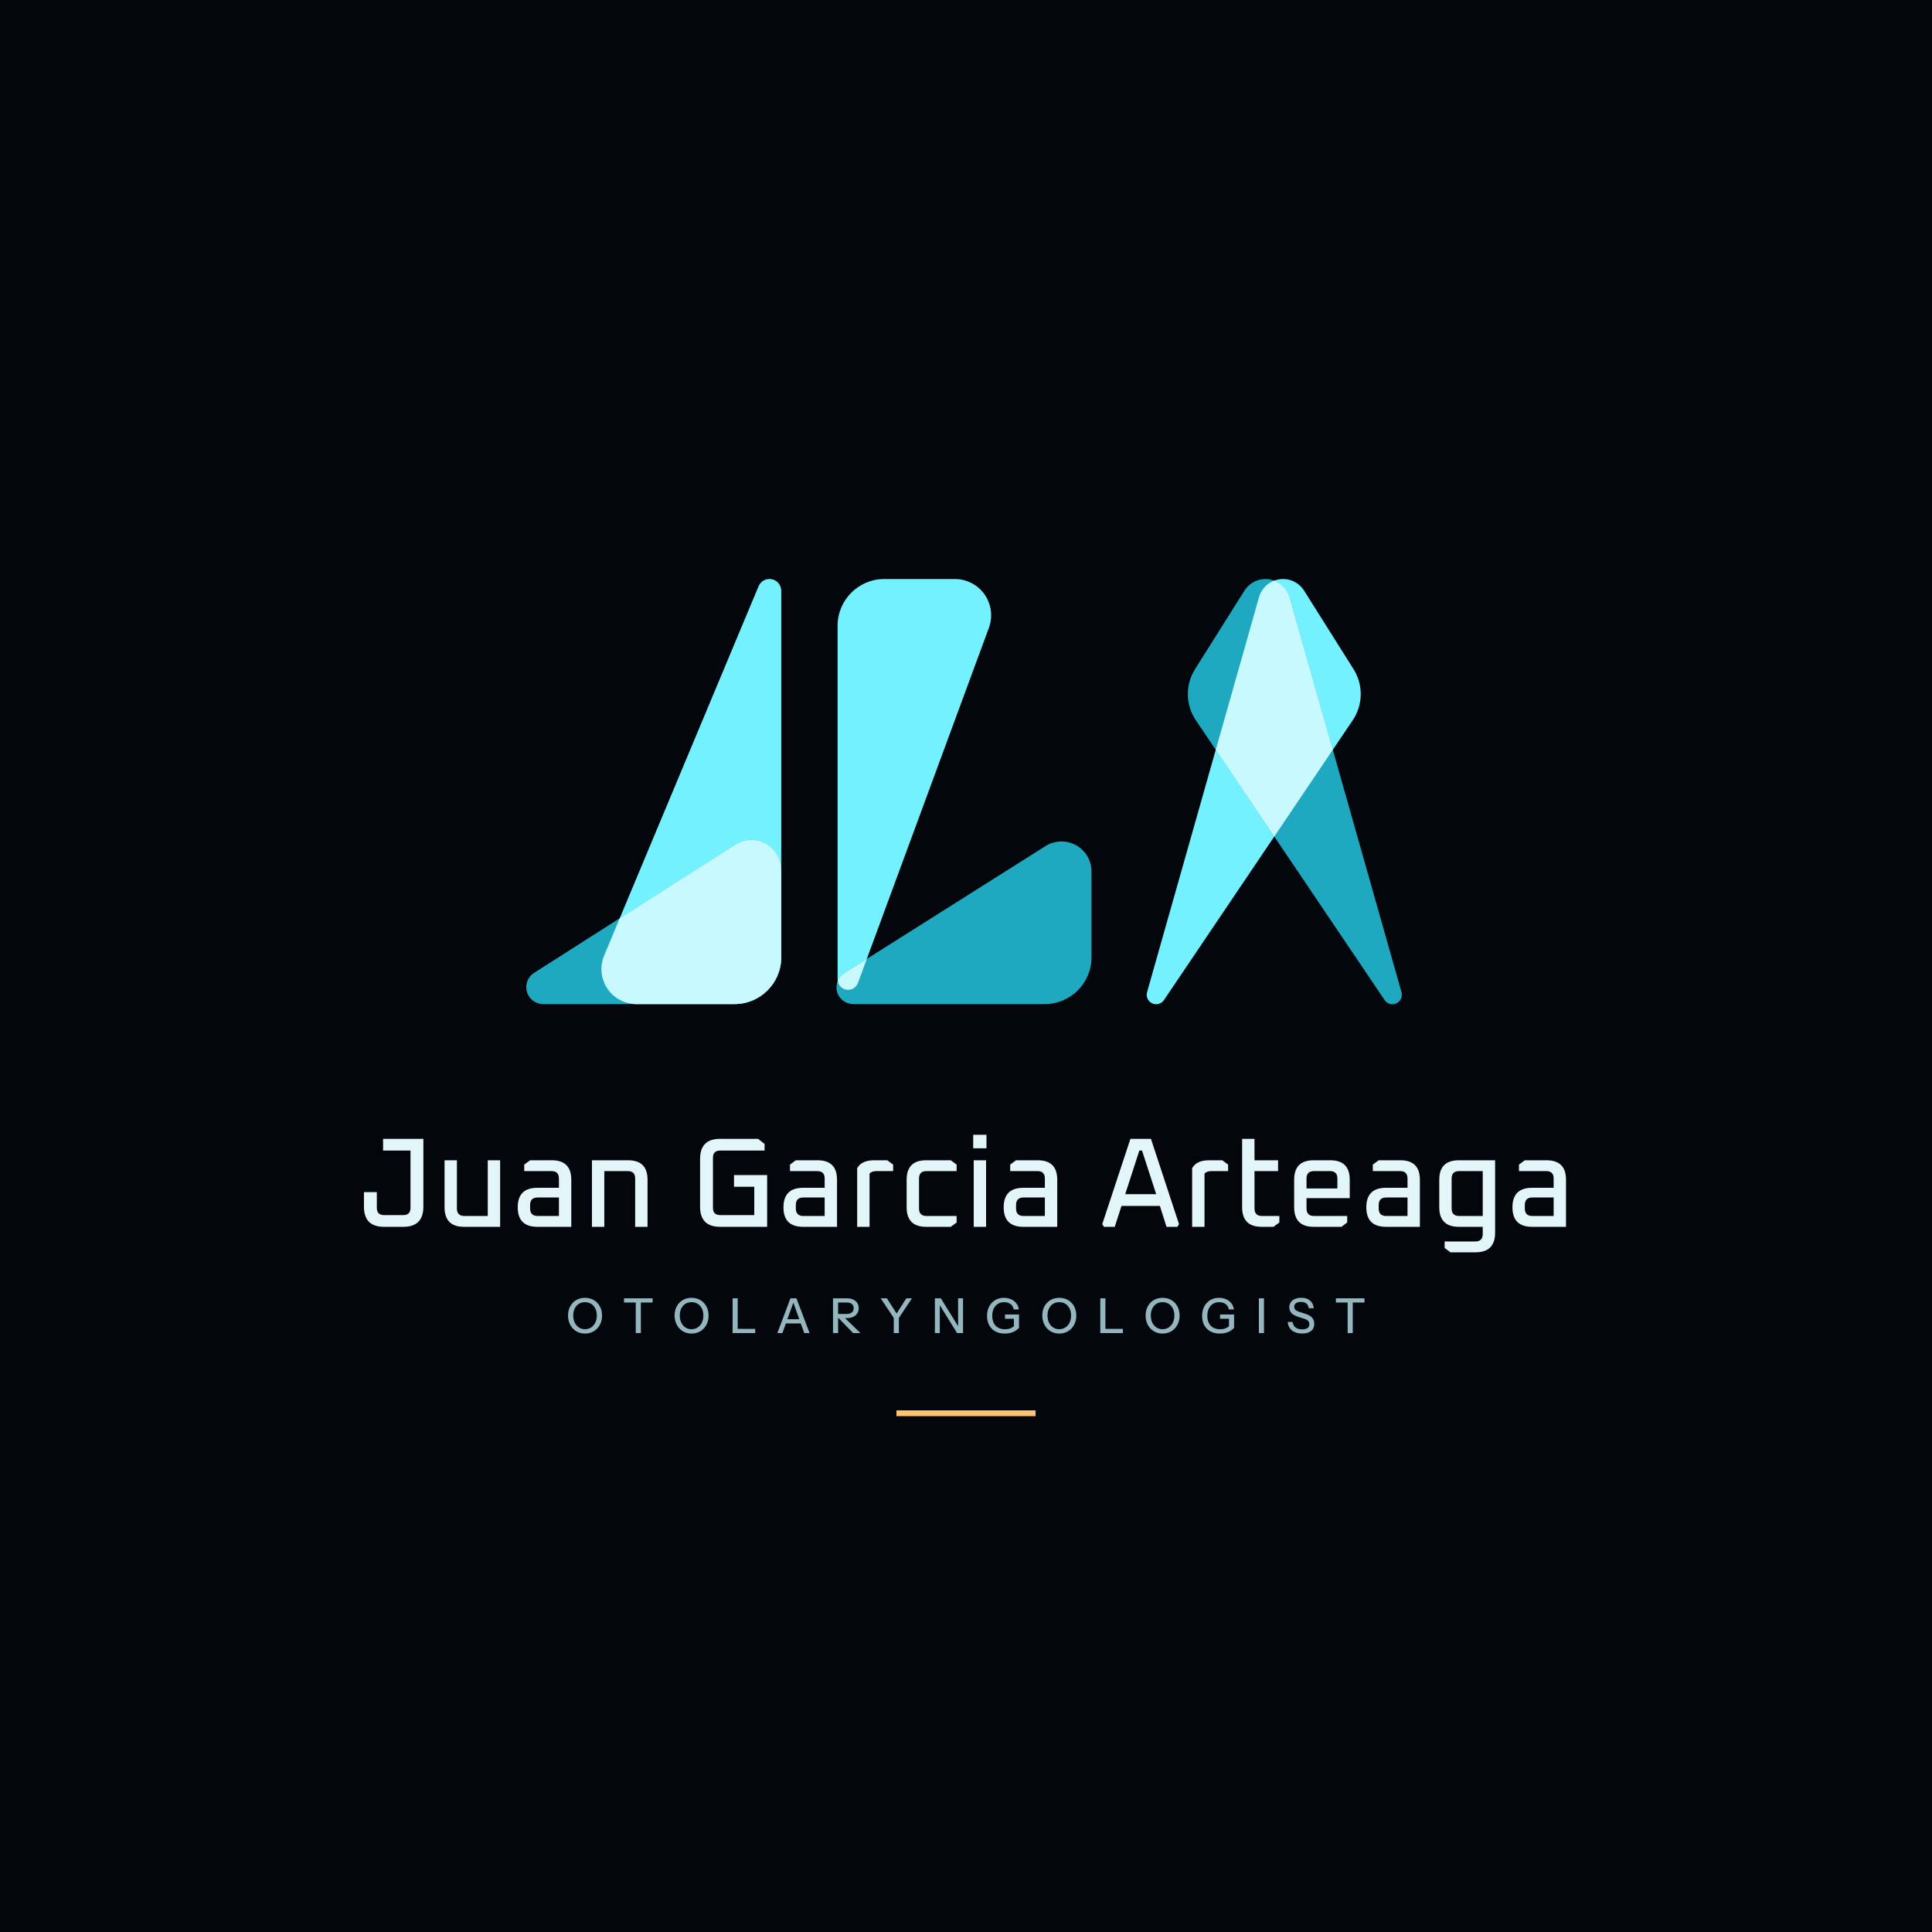
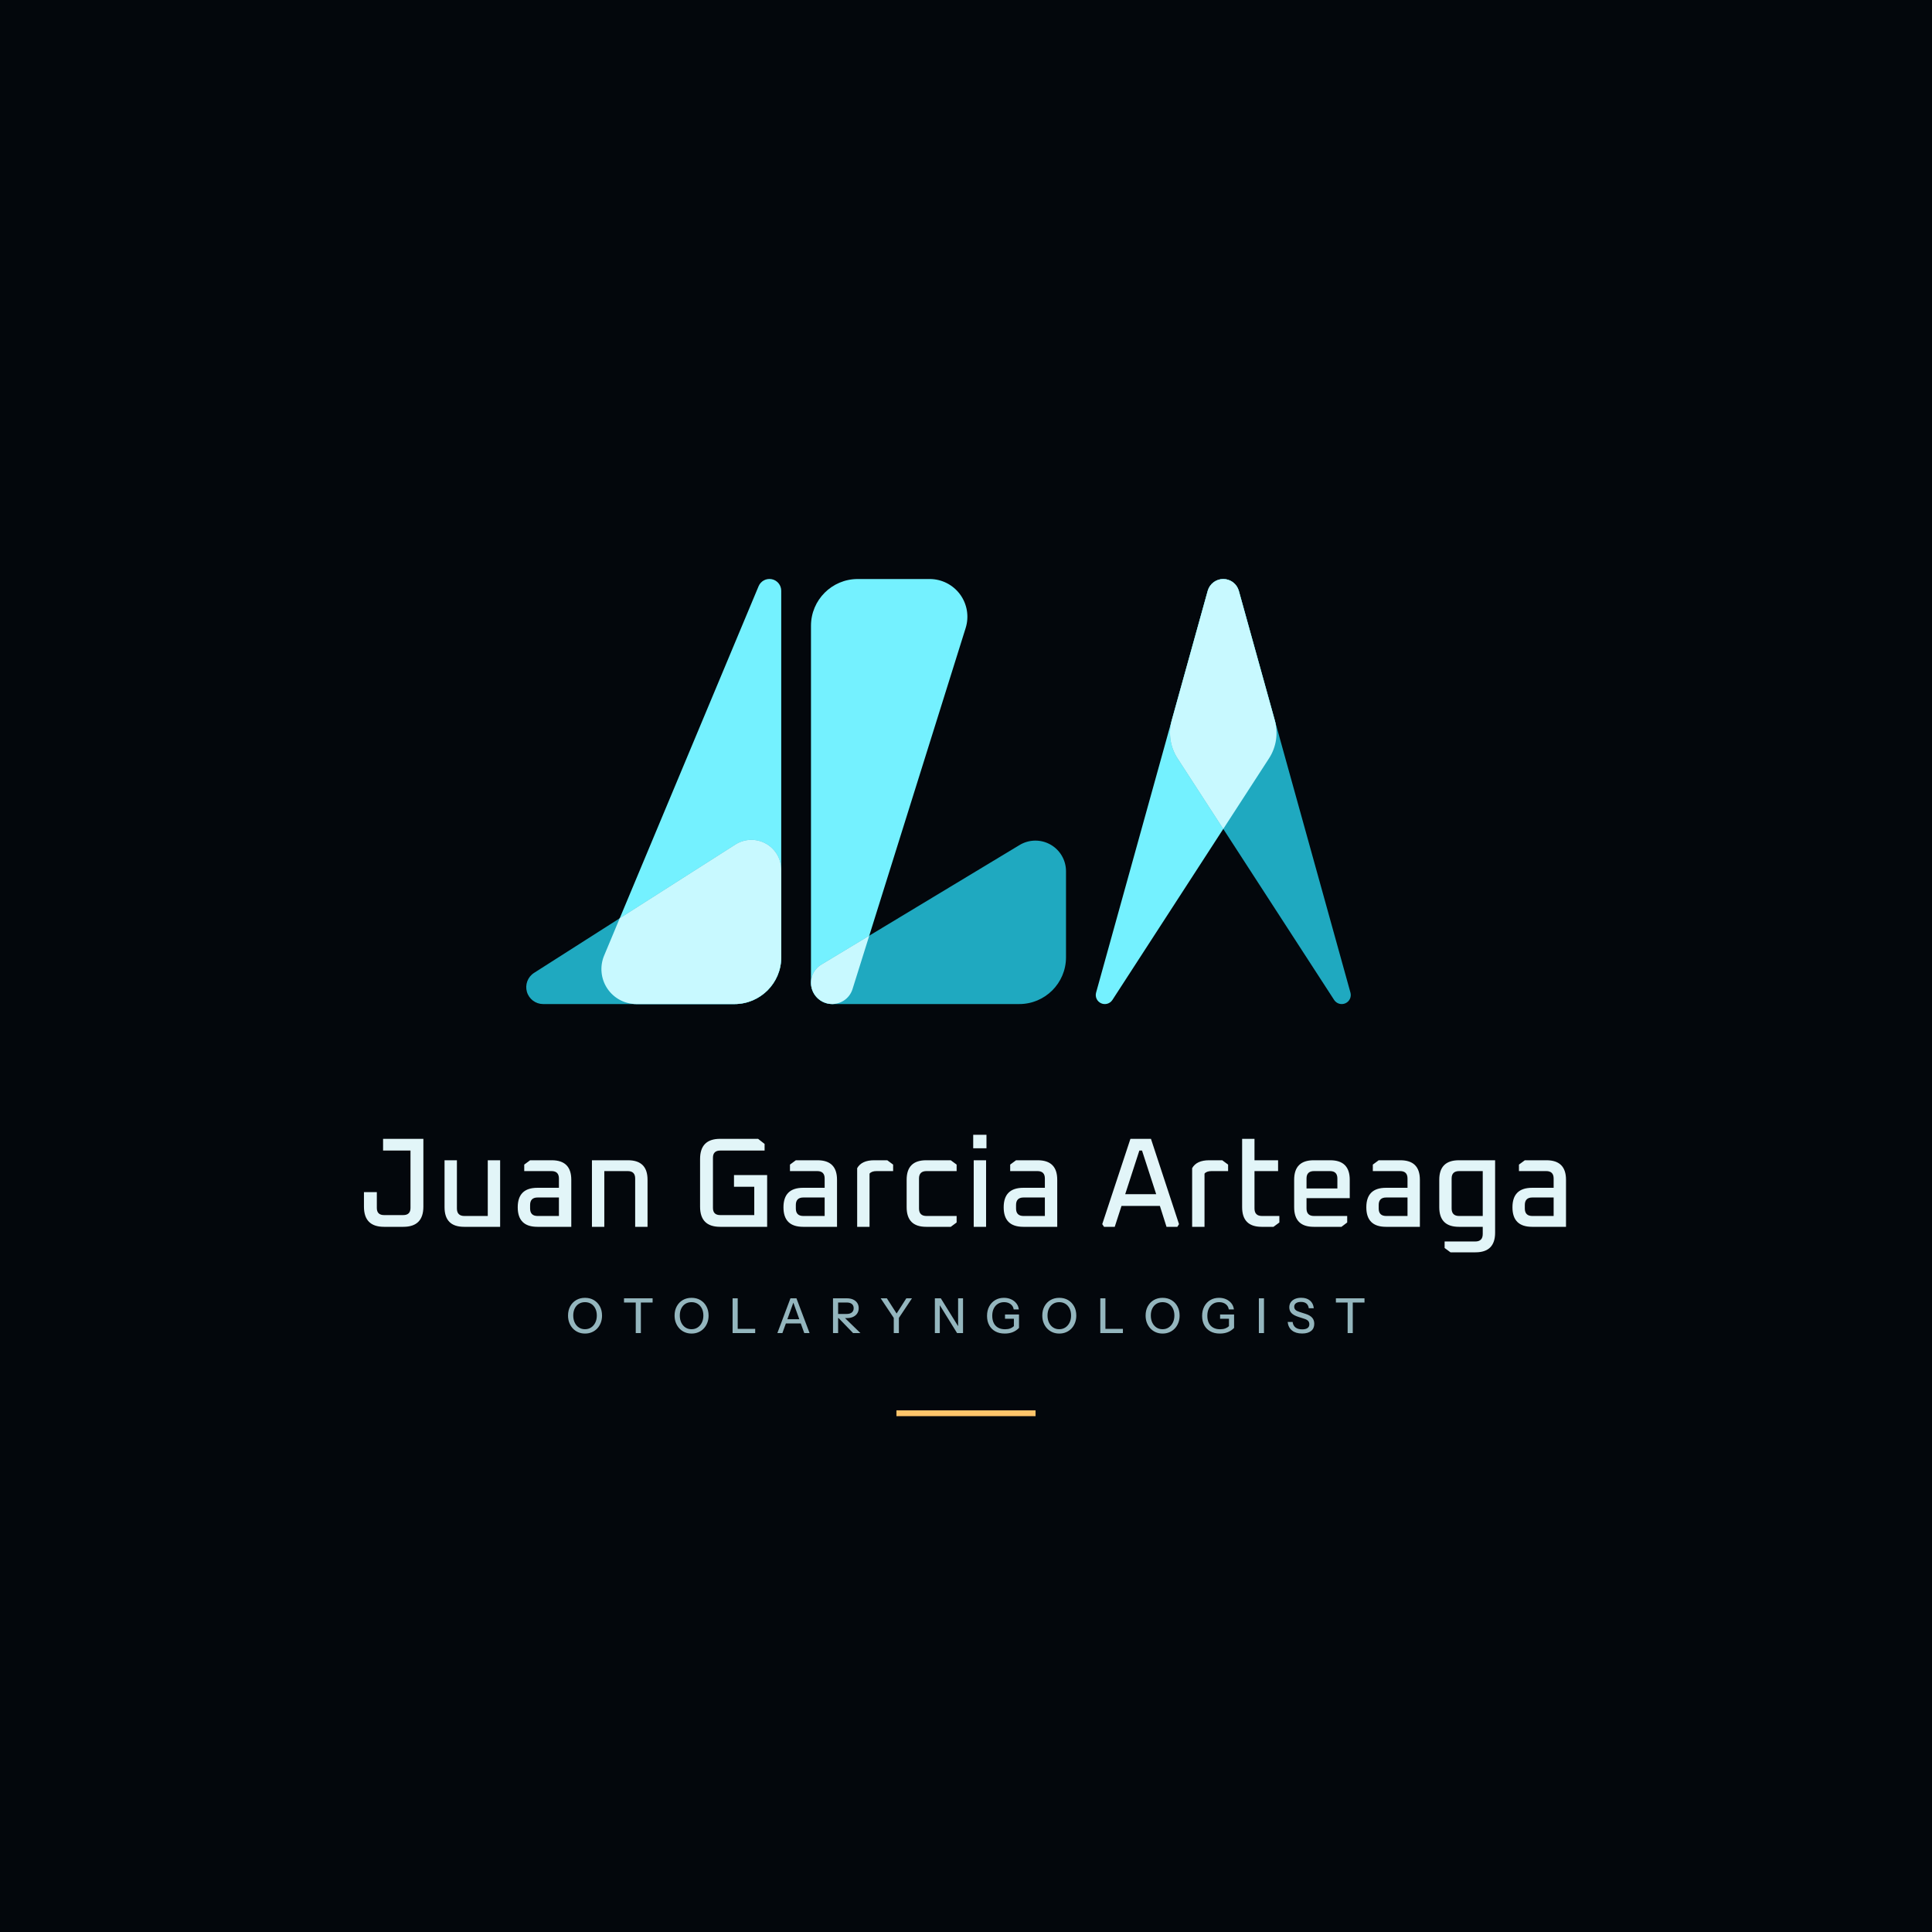
<svg xmlns="http://www.w3.org/2000/svg" viewBox="0 0 1000 1000" width="1000" height="1000">
  <rect width="100%" height="100%" fill="#03070c" />
  <g id="jga" transform="translate(272.363 299.7) scale(2.2)">
    <defs>
      <clipPath id="jga-0">
        <path d="M54.67 1.7A2.77 2.77 0 0 1 60 2.77L60 89A11 11 0 0 1 49 100L25.92 100A8.23 8.23 0 0 1 18.33 88.6Z" />
      </clipPath>
      <clipPath id="jga-1">
-         <path d="M73.26 11A11 11 0 0 1 84.26 0L100.86 0A8.53 8.53 0 0 1 108.86 11.48L78.06 95A2.47 2.47 0 0 1 73.26 94.14Z" />
+         <path d="M67 11A11 11 0 0 1 78 0L94.92 0A8.87 8.87 0 0 1 103.39 11.53L76.77 96.49A5 5 0 0 1 67 95Z" />
      </clipPath>
      <clipPath id="jga-2">
-         <path d="M150.07 99.02A2.22 2.22 0 0 1 146.08 97.17L172.41 4.27A5.87 5.87 0 0 1 183.02 2.74L194.65 21.21A11 11 0 0 1 194.46 33.22Z" />
+         <path d="M167.66 2.78A3.8 3.8 0 0 0 160.34 2.78L134.08 97.3A2.13 2.13 0 0 0 137.92 99.03L174.76 42.2A11 11 0 0 0 176.13 33.27Z" />
      </clipPath>
    </defs>
    <path fill="#74f1ff" d="M54.67 1.7A2.77 2.77 0 0 1 60 2.77L60 89A11 11 0 0 1 49 100L25.92 100A8.23 8.23 0 0 1 18.33 88.6Z" />
    <path fill="#1fa9c0" d="M1.84 92.67A3.98 3.98 0 0 0 3.97 100L49 100A11 11 0 0 0 60 89L60 68.39A7.02 7.02 0 0 0 49.2 62.47Z" />
    <path fill="#c8f9ff" clip-path="url(#jga-0)" d="M1.84 92.67A3.98 3.98 0 0 0 3.97 100L49 100A11 11 0 0 0 60 89L60 68.39A7.02 7.02 0 0 0 49.2 62.47Z" />
-     <path fill="#74f1ff" d="M73.26 11A11 11 0 0 1 84.26 0L100.86 0A8.53 8.53 0 0 1 108.86 11.48L78.06 95A2.47 2.47 0 0 1 73.26 94.14Z" />
-     <path fill="#1fa9c0" d="M74.84 92.72A3.94 3.94 0 0 0 76.94 100L122 100A11 11 0 0 0 133 89L133 68.8A7.06 7.06 0 0 0 122.18 62.83Z" />
-     <path fill="#c8f9ff" clip-path="url(#jga-1)" d="M74.84 92.72A3.94 3.94 0 0 0 76.94 100L122 100A11 11 0 0 0 133 89L133 68.8A7.06 7.06 0 0 0 122.18 62.83Z" />
-     <path fill="#74f1ff" d="M150.07 99.02A2.22 2.22 0 0 1 146.08 97.17L172.41 4.27A5.87 5.87 0 0 1 183.02 2.74L194.65 21.21A11 11 0 0 1 194.46 33.22Z" />
-     <path fill="#1fa9c0" d="M201.93 99.02A2.22 2.22 0 0 0 205.92 97.17L179.59 4.27A5.87 5.87 0 0 0 168.98 2.74L157.35 21.21A11 11 0 0 0 157.54 33.22Z" />
-     <path fill="#c8f9ff" clip-path="url(#jga-2)" d="M201.93 99.02A2.22 2.22 0 0 0 205.92 97.17L179.59 4.27A5.87 5.87 0 0 0 168.98 2.74L157.35 21.21A11 11 0 0 0 157.54 33.22Z" />
+     <path fill="#74f1ff" d="M67 11A11 11 0 0 1 78 0L94.92 0A8.87 8.87 0 0 1 103.39 11.53L76.77 96.49A5 5 0 0 1 67 95Z" />
+     <path fill="#1fa9c0" d="M69.42 90.72A5 5 0 0 0 72 100L116 100A11 11 0 0 0 127 89L127 68.75A7.2 7.2 0 0 0 116.08 62.58Z" />
+     <path fill="#c8f9ff" clip-path="url(#jga-1)" d="M69.42 90.72A5 5 0 0 0 72 100L116 100A11 11 0 0 0 127 89L127 68.75A7.2 7.2 0 0 0 116.08 62.58Z" />
+     <path fill="#74f1ff" d="M167.66 2.78A3.8 3.8 0 0 0 160.34 2.78L134.08 97.3A2.13 2.13 0 0 0 137.92 99.03L174.76 42.2A11 11 0 0 0 176.13 33.27Z" />
+     <path fill="#1fa9c0" d="M160.34 2.78A3.8 3.8 0 0 1 167.66 2.78L193.92 97.3A2.13 2.13 0 0 1 190.08 99.03L153.24 42.2A11 11 0 0 1 151.87 33.27Z" />
+     <path fill="#c8f9ff" clip-path="url(#jga-2)" d="M160.34 2.78A3.8 3.8 0 0 1 167.66 2.78L193.92 97.3A2.13 2.13 0 0 1 190.08 99.03L153.24 42.2A11 11 0 0 1 151.87 33.27Z" />
  </g>
  <path d="M188.381 624.572V617.048H195.047V625.232Q195.047 628.928 198.809 628.928H208.709Q212.471 628.928 212.471 625.232V595.532H198.281V589.46H219.137V624.572Q219.137 635.0 208.775 635.0H198.743Q188.381 635.0 188.381 624.572ZM230.093 624.836V600.548H236.495V625.496Q236.495 629.39 240.389 629.39H252.467V600.548H258.869V635.0H240.191Q230.093 635.0 230.093 624.836ZM278.141 635.0Q267.977 635.0 267.977 624.902Q267.977 614.804 278.141 614.804H289.295V609.986Q289.295 606.158 285.467 606.158H271.343V602.792L274.379 600.548H285.599Q295.697 600.548 295.697 610.646V635.0ZM274.379 625.496Q274.379 629.39 278.273 629.39H289.295V619.82H278.273Q274.379 619.82 274.379 623.714ZM306.389 635.0V600.548H325.067Q335.165 600.548 335.165 610.646V635.0H328.763V609.986Q328.763 606.158 324.935 606.158H312.791V635.0ZM362.357 624.572V599.888Q362.357 589.46 372.719 589.46H392.387L395.753 592.1V595.532H372.785Q369.023 595.532 369.023 599.228V625.232Q369.023 628.928 372.785 628.928H390.407V614.276H379.913V608.204H397.073V635.0H372.719Q362.357 635.0 362.357 624.572ZM415.685 635.0Q405.521 635.0 405.521 624.902Q405.521 614.804 415.685 614.804H426.839V609.986Q426.839 606.158 423.011 606.158H408.887V602.792L411.923 600.548H423.143Q433.241 600.548 433.241 610.646V635.0ZM411.923 625.496Q411.923 629.39 415.817 629.39H426.839V619.82H415.817Q411.923 619.82 411.923 623.714ZM443.669 635.0V604.64Q445.979 600.548 452.447 600.548H459.245L462.281 602.792V606.158H453.701Q451.127 606.158 450.071 607.478V635.0ZM469.277 624.836V610.646Q469.277 600.548 479.375 600.548H492.113L495.149 602.792V606.158H479.573Q475.679 606.158 475.679 609.986V625.496Q475.679 629.39 479.573 629.39H495.149V632.756L492.113 635.0H479.375Q469.277 635.0 469.277 624.836ZM503.729 594.344V587.348H510.593V594.344ZM503.993 635.0V600.548H510.395V635.0ZM529.667 635.0Q519.503 635.0 519.503 624.902Q519.503 614.804 529.667 614.804H540.821V609.986Q540.821 606.158 536.993 606.158H522.869V602.792L525.905 600.548H537.125Q547.223 600.548 547.223 610.646V635.0ZM525.905 625.496Q525.905 629.39 529.799 629.39H540.821V619.82H529.799Q525.905 619.82 525.905 623.714ZM570.521 633.614 585.107 589.46H595.733L610.253 633.614L609.395 635.0H603.785L600.353 624.176H580.487L576.989 635.0H571.445ZM582.401 618.104H598.439L591.113 595.532H589.727ZM617.051 635.0V604.64Q619.361 600.548 625.829 600.548H632.627L635.663 602.792V606.158H627.083Q624.509 606.158 623.453 607.478V635.0ZM642.923 624.836V589.46H649.325V600.548H661.535V606.158H649.325V625.496Q649.325 629.39 653.219 629.39H662.195V632.756L659.159 635.0H653.021Q642.923 635.0 642.923 624.836ZM669.851 624.836V610.646Q669.851 600.548 679.949 600.548H688.529Q698.627 600.548 698.627 610.646V620.15H676.253V625.496Q676.253 629.39 680.147 629.39H697.307V632.756L694.337 635.0H679.949Q669.851 635.0 669.851 624.836ZM676.253 615.134H692.225V609.986Q692.225 606.158 688.397 606.158H680.147Q676.253 606.158 676.253 609.986ZM717.371 635.0Q707.207 635.0 707.207 624.902Q707.207 614.804 717.371 614.804H728.525V609.986Q728.525 606.158 724.697 606.158H710.573V602.792L713.609 600.548H724.829Q734.927 600.548 734.927 610.646V635.0ZM713.609 625.496Q713.609 629.39 717.503 629.39H728.525V619.82H717.503Q713.609 619.82 713.609 623.714ZM744.959 624.836V610.646Q744.959 600.548 755.123 600.548H773.867V638.036Q773.867 648.2 763.703 648.2H750.767L747.731 645.956V642.59H763.571Q767.465 642.59 767.465 638.696V635.0H755.123Q744.959 635.0 744.959 624.836ZM751.361 625.496Q751.361 629.39 755.255 629.39H767.465V606.158H755.255Q751.361 606.158 751.361 609.986ZM793.007 635.0Q782.843 635.0 782.843 624.902Q782.843 614.804 793.007 614.804H804.161V609.986Q804.161 606.158 800.333 606.158H786.209V602.792L789.245 600.548H800.465Q810.563 600.548 810.563 610.646V635.0ZM789.245 625.496Q789.245 629.39 793.139 629.39H804.161V619.82H793.139Q789.245 619.82 789.245 623.714Z" fill="#e2f5f8" />
  <rect x="464.0" y="730" width="72" height="3" fill="#ffc46b" />
  <path d="M302.812 690.25Q300.887 690.25 299.288 689.562Q297.688 688.875 296.512 687.625Q295.337 686.375 294.675 684.675Q294.012 682.975 294.012 680.925Q294.012 678.225 295.137 676.15Q296.262 674.075 298.25 672.913Q300.238 671.75 302.788 671.75Q305.387 671.75 307.362 672.913Q309.337 674.075 310.475 676.15Q311.613 678.225 311.613 680.95Q311.613 682.975 310.95 684.688Q310.288 686.4 309.113 687.638Q307.938 688.875 306.325 689.562Q304.712 690.25 302.812 690.25ZM302.788 688.0Q304.587 688.0 305.962 687.087Q307.337 686.175 308.125 684.575Q308.913 682.975 308.913 680.9Q308.913 678.85 308.138 677.288Q307.363 675.725 305.988 674.862Q304.613 674.0 302.788 674.0Q300.962 674.0 299.6 674.862Q298.238 675.725 297.475 677.275Q296.712 678.825 296.712 680.9Q296.712 683.0 297.487 684.6Q298.262 686.2 299.625 687.1Q300.988 688.0 302.788 688.0ZM329.062 690.0V674.175H322.988V672.0H337.788V674.175H331.712V690.0ZM357.962 690.25Q356.037 690.25 354.438 689.562Q352.837 688.875 351.662 687.625Q350.487 686.375 349.825 684.675Q349.162 682.975 349.162 680.925Q349.162 678.225 350.287 676.15Q351.412 674.075 353.4 672.913Q355.387 671.75 357.938 671.75Q360.537 671.75 362.512 672.913Q364.487 674.075 365.625 676.15Q366.762 678.225 366.762 680.95Q366.762 682.975 366.1 684.688Q365.438 686.4 364.262 687.638Q363.087 688.875 361.475 689.562Q359.862 690.25 357.962 690.25ZM357.938 688.0Q359.737 688.0 361.112 687.087Q362.487 686.175 363.275 684.575Q364.062 682.975 364.062 680.9Q364.062 678.85 363.288 677.288Q362.512 675.725 361.137 674.862Q359.762 674.0 357.938 674.0Q356.112 674.0 354.75 674.862Q353.387 675.725 352.625 677.275Q351.862 678.825 351.862 680.9Q351.862 683.0 352.637 684.6Q353.412 686.2 354.775 687.1Q356.137 688.0 357.938 688.0ZM379.188 690.0V672.0H381.837V687.825H390.887V690.0ZM402.363 690.0 409.137 672.0H412.238L419.038 690.0H416.288L414.488 685.025H406.762L404.962 690.0ZM410.637 674.25 407.538 682.825H413.712ZM431.162 690.0V672.0H438.262Q440.212 672.0 441.587 672.638Q442.962 673.275 443.712 674.412Q444.462 675.55 444.462 677.1Q444.462 678.65 443.712 679.8Q442.962 680.95 441.587 681.6Q440.212 682.25 438.262 682.25H437.387L445.362 690.0H441.562L434.062 682.25H433.812V690.0ZM433.812 680.1H438.188Q439.987 680.1 440.925 679.312Q441.862 678.525 441.862 677.125Q441.862 675.725 440.938 674.95Q440.012 674.175 438.188 674.175H433.812ZM462.612 690.0V682.15L455.837 672.0H459.037L464.087 679.875L469.112 672.0H472.037L465.262 682.15V690.0ZM483.887 690.0V672.0H486.962L495.912 686.425V672.0H498.462V690.0H495.387L486.437 675.575V690.0ZM520.037 690.25Q517.212 690.25 515.162 689.112Q513.112 687.975 512 685.925Q510.887 683.875 510.887 681.1Q510.887 678.35 512 676.237Q513.112 674.125 515.087 672.938Q517.062 671.75 519.637 671.75Q521.688 671.75 523.35 672.513Q525.012 673.275 526.075 674.625Q527.137 675.975 527.337 677.75H524.688Q524.438 676.025 523.087 675.013Q521.737 674.0 519.712 674.0Q517.862 674.0 516.487 674.875Q515.112 675.75 514.35 677.325Q513.587 678.9 513.587 681.05Q513.587 683.225 514.362 684.788Q515.137 686.35 516.625 687.188Q518.112 688.025 520.212 688.025Q521.712 688.025 522.862 687.6Q523.962 687.2 524.787 686.425V682.575H520.188V680.375H527.438V687.325Q526.037 688.775 524.212 689.513Q522.387 690.25 520.037 690.25ZM548.287 690.25Q546.362 690.25 544.762 689.562Q543.162 688.875 541.987 687.625Q540.812 686.375 540.15 684.675Q539.487 682.975 539.487 680.925Q539.487 678.225 540.612 676.15Q541.737 674.075 543.725 672.913Q545.712 671.75 548.262 671.75Q550.862 671.75 552.837 672.913Q554.812 674.075 555.95 676.15Q557.087 678.225 557.087 680.95Q557.087 682.975 556.425 684.688Q555.762 686.4 554.587 687.638Q553.412 688.875 551.8 689.562Q550.187 690.25 548.287 690.25ZM548.262 688.0Q550.062 688.0 551.437 687.087Q552.812 686.175 553.6 684.575Q554.387 682.975 554.387 680.9Q554.387 678.85 553.612 677.288Q552.837 675.725 551.462 674.862Q550.087 674.0 548.262 674.0Q546.437 674.0 545.075 674.862Q543.712 675.725 542.95 677.275Q542.187 678.825 542.187 680.9Q542.187 683.0 542.962 684.6Q543.737 686.2 545.1 687.1Q546.462 688.0 548.262 688.0ZM569.512 690.0V672.0H572.162V687.825H581.212V690.0ZM601.762 690.25Q599.837 690.25 598.237 689.562Q596.637 688.875 595.462 687.625Q594.287 686.375 593.625 684.675Q592.962 682.975 592.962 680.925Q592.962 678.225 594.087 676.15Q595.212 674.075 597.2 672.913Q599.187 671.75 601.737 671.75Q604.337 671.75 606.312 672.913Q608.287 674.075 609.425 676.15Q610.562 678.225 610.562 680.95Q610.562 682.975 609.9 684.688Q609.237 686.4 608.062 687.638Q606.887 688.875 605.275 689.562Q603.662 690.25 601.762 690.25ZM601.737 688.0Q603.537 688.0 604.912 687.087Q606.287 686.175 607.075 684.575Q607.862 682.975 607.862 680.9Q607.862 678.85 607.087 677.288Q606.312 675.725 604.937 674.862Q603.562 674.0 601.737 674.0Q599.912 674.0 598.55 674.862Q597.187 675.725 596.425 677.275Q595.662 678.825 595.662 680.9Q595.662 683.0 596.438 684.6Q597.212 686.2 598.575 687.1Q599.937 688.0 601.737 688.0ZM631.362 690.25Q628.537 690.25 626.487 689.112Q624.437 687.975 623.325 685.925Q622.212 683.875 622.212 681.1Q622.212 678.35 623.325 676.237Q624.437 674.125 626.412 672.938Q628.387 671.75 630.962 671.75Q633.012 671.75 634.675 672.513Q636.337 673.275 637.4 674.625Q638.462 675.975 638.662 677.75H636.012Q635.762 676.025 634.412 675.013Q633.062 674.0 631.037 674.0Q629.187 674.0 627.812 674.875Q626.437 675.75 625.675 677.325Q624.912 678.9 624.912 681.05Q624.912 683.225 625.688 684.788Q626.462 686.35 627.95 687.188Q629.437 688.025 631.537 688.025Q633.037 688.025 634.187 687.6Q635.287 687.2 636.112 686.425V682.575H631.512V680.375H638.762V687.325Q637.362 688.775 635.537 689.513Q633.712 690.25 631.362 690.25ZM651.587 690.0V672.0H654.237V690.0ZM673.962 690.225Q670.712 690.225 668.763 688.675Q666.812 687.125 666.487 684.25H669.062Q669.288 686.125 670.562 687.1Q671.837 688.075 674.012 688.075Q675.837 688.075 676.775 687.4Q677.712 686.725 677.712 685.475Q677.712 684.35 677.087 683.688Q676.462 683.025 675.112 682.6L671.987 681.6Q669.587 680.825 668.462 679.65Q667.337 678.475 667.337 676.675Q667.337 675.15 668.1 674.05Q668.862 672.95 670.25 672.338Q671.637 671.725 673.487 671.725Q676.337 671.725 678.05 673.163Q679.762 674.6 680.012 677.15H677.438Q677.137 675.45 676.137 674.663Q675.137 673.875 673.387 673.875Q671.737 673.875 670.812 674.525Q669.887 675.175 669.887 676.35Q669.887 677.3 670.5 677.938Q671.112 678.575 672.538 679.025L675.812 680.075Q678.087 680.8 679.175 682.05Q680.262 683.3 680.262 685.2Q680.262 687.6 678.612 688.913Q676.962 690.225 673.962 690.225ZM697.538 690.0V674.175H691.462V672.0H706.263V674.175H700.188V690.0Z" fill="#94b6be" />
</svg>
